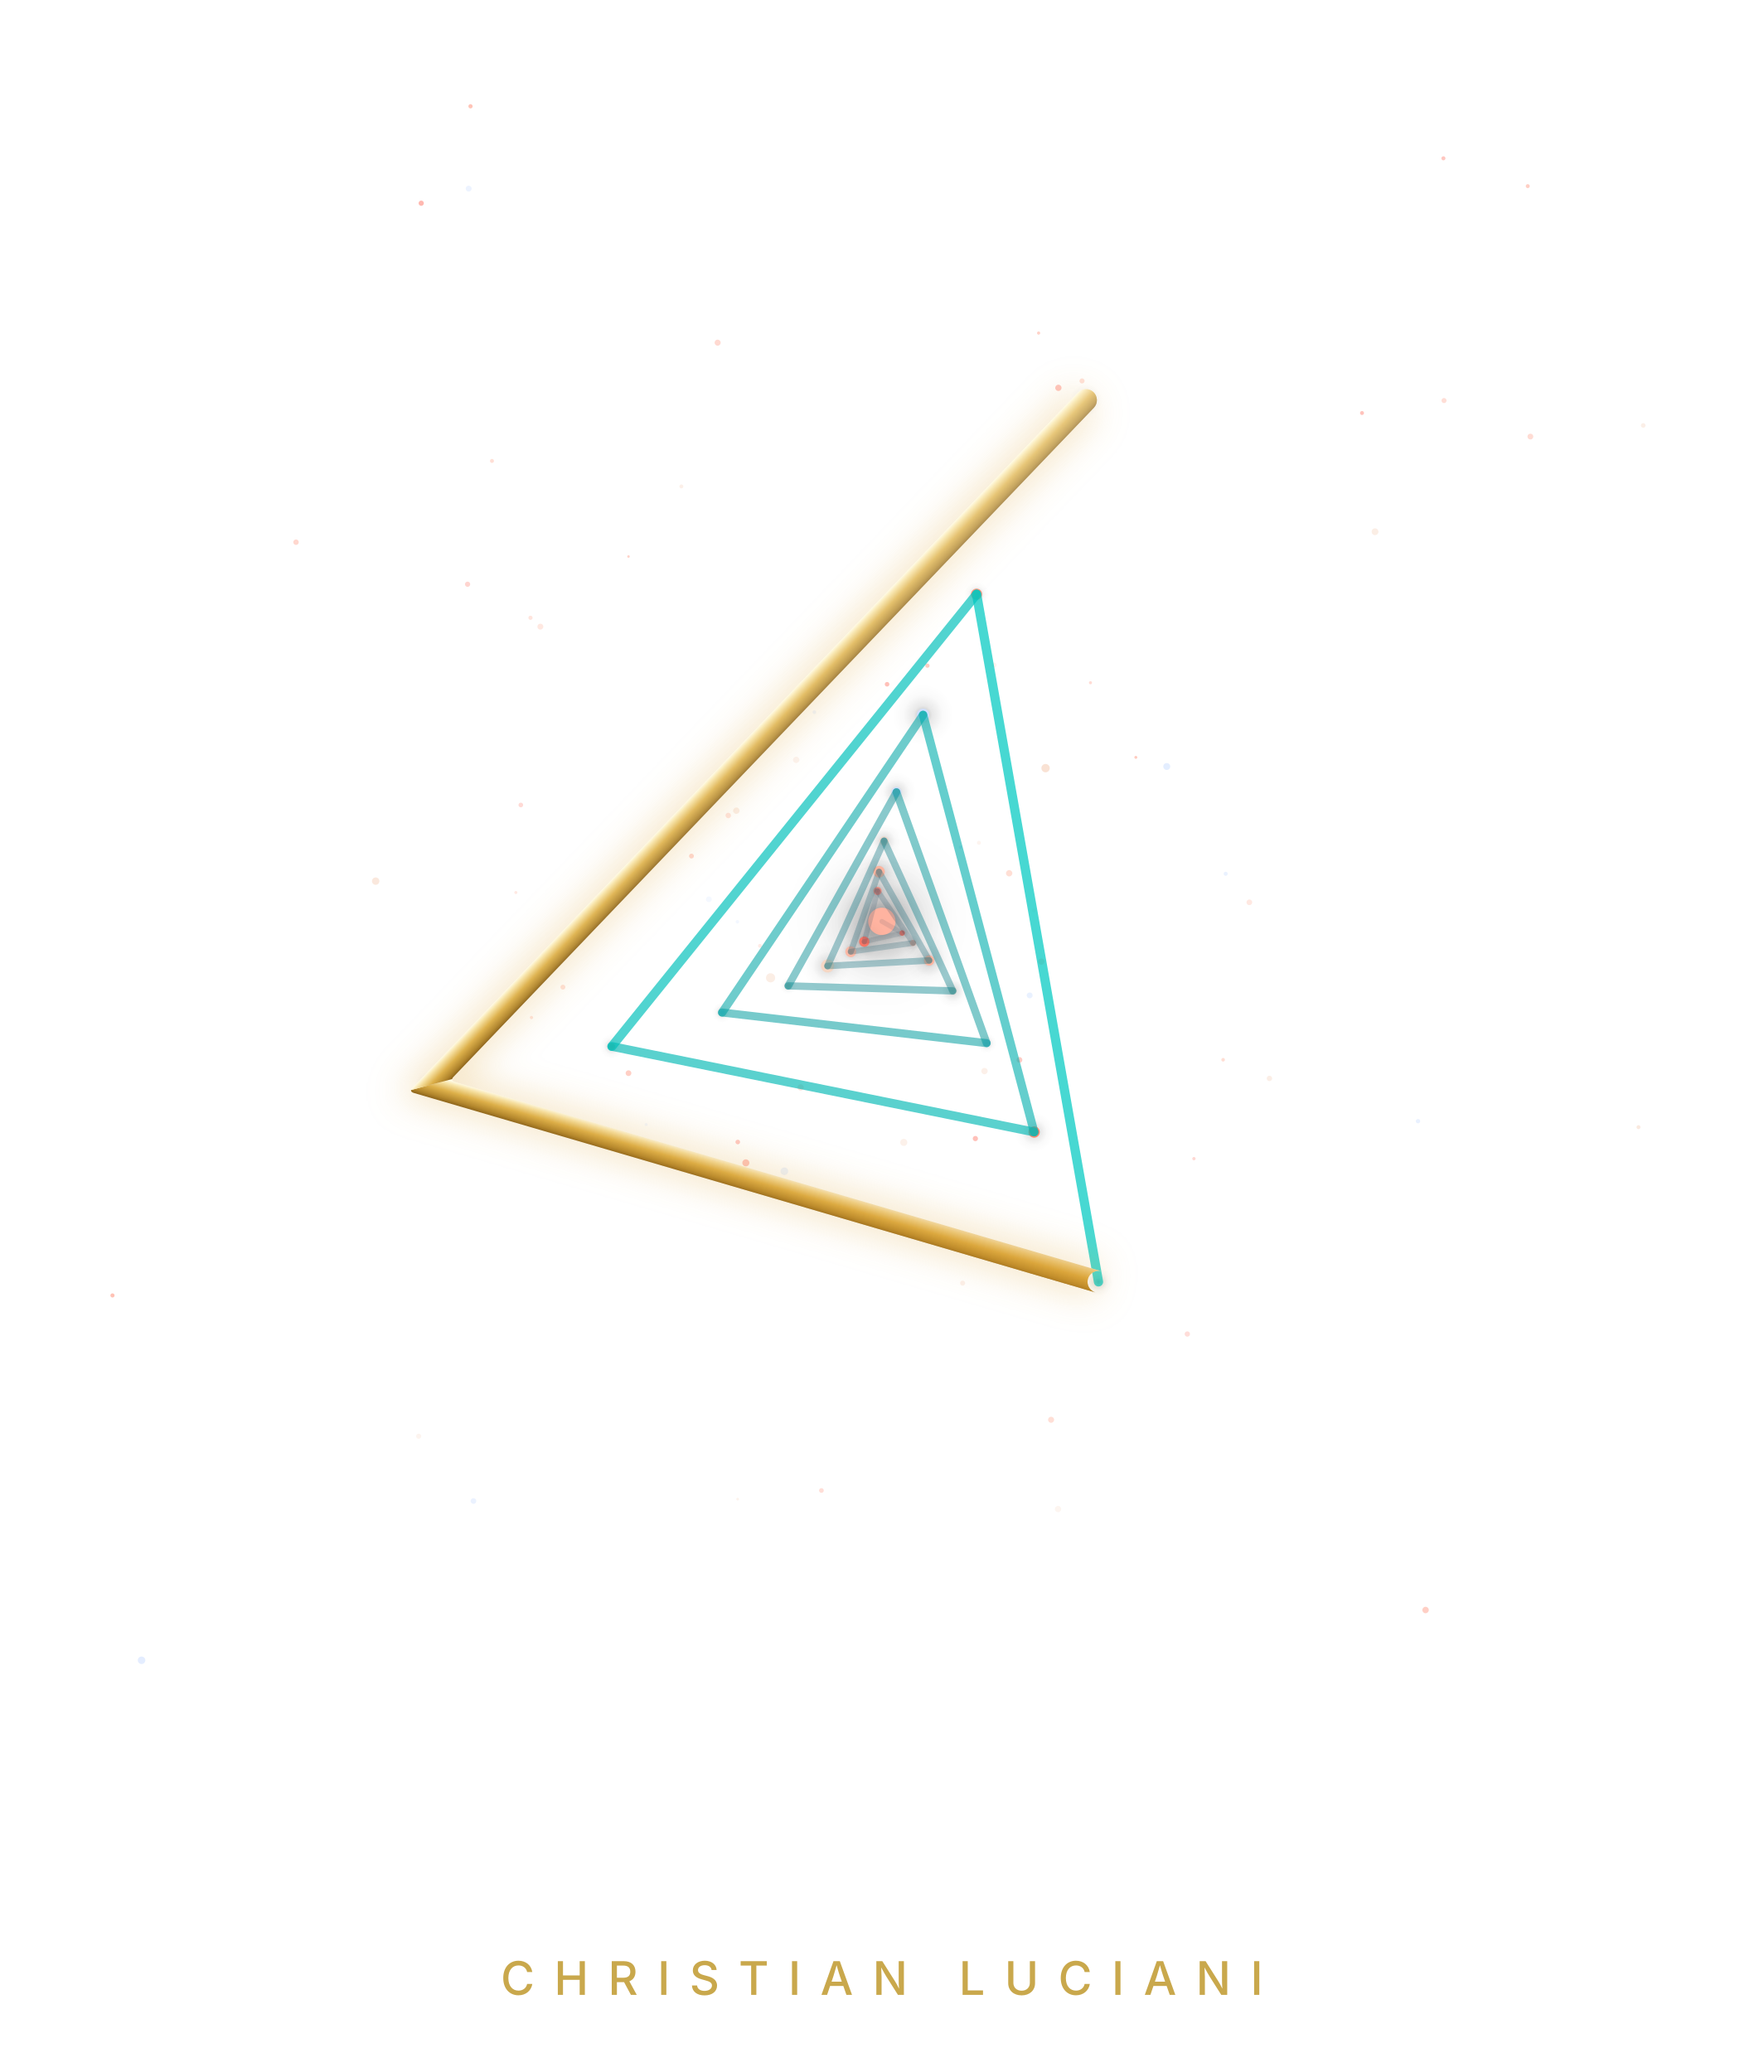
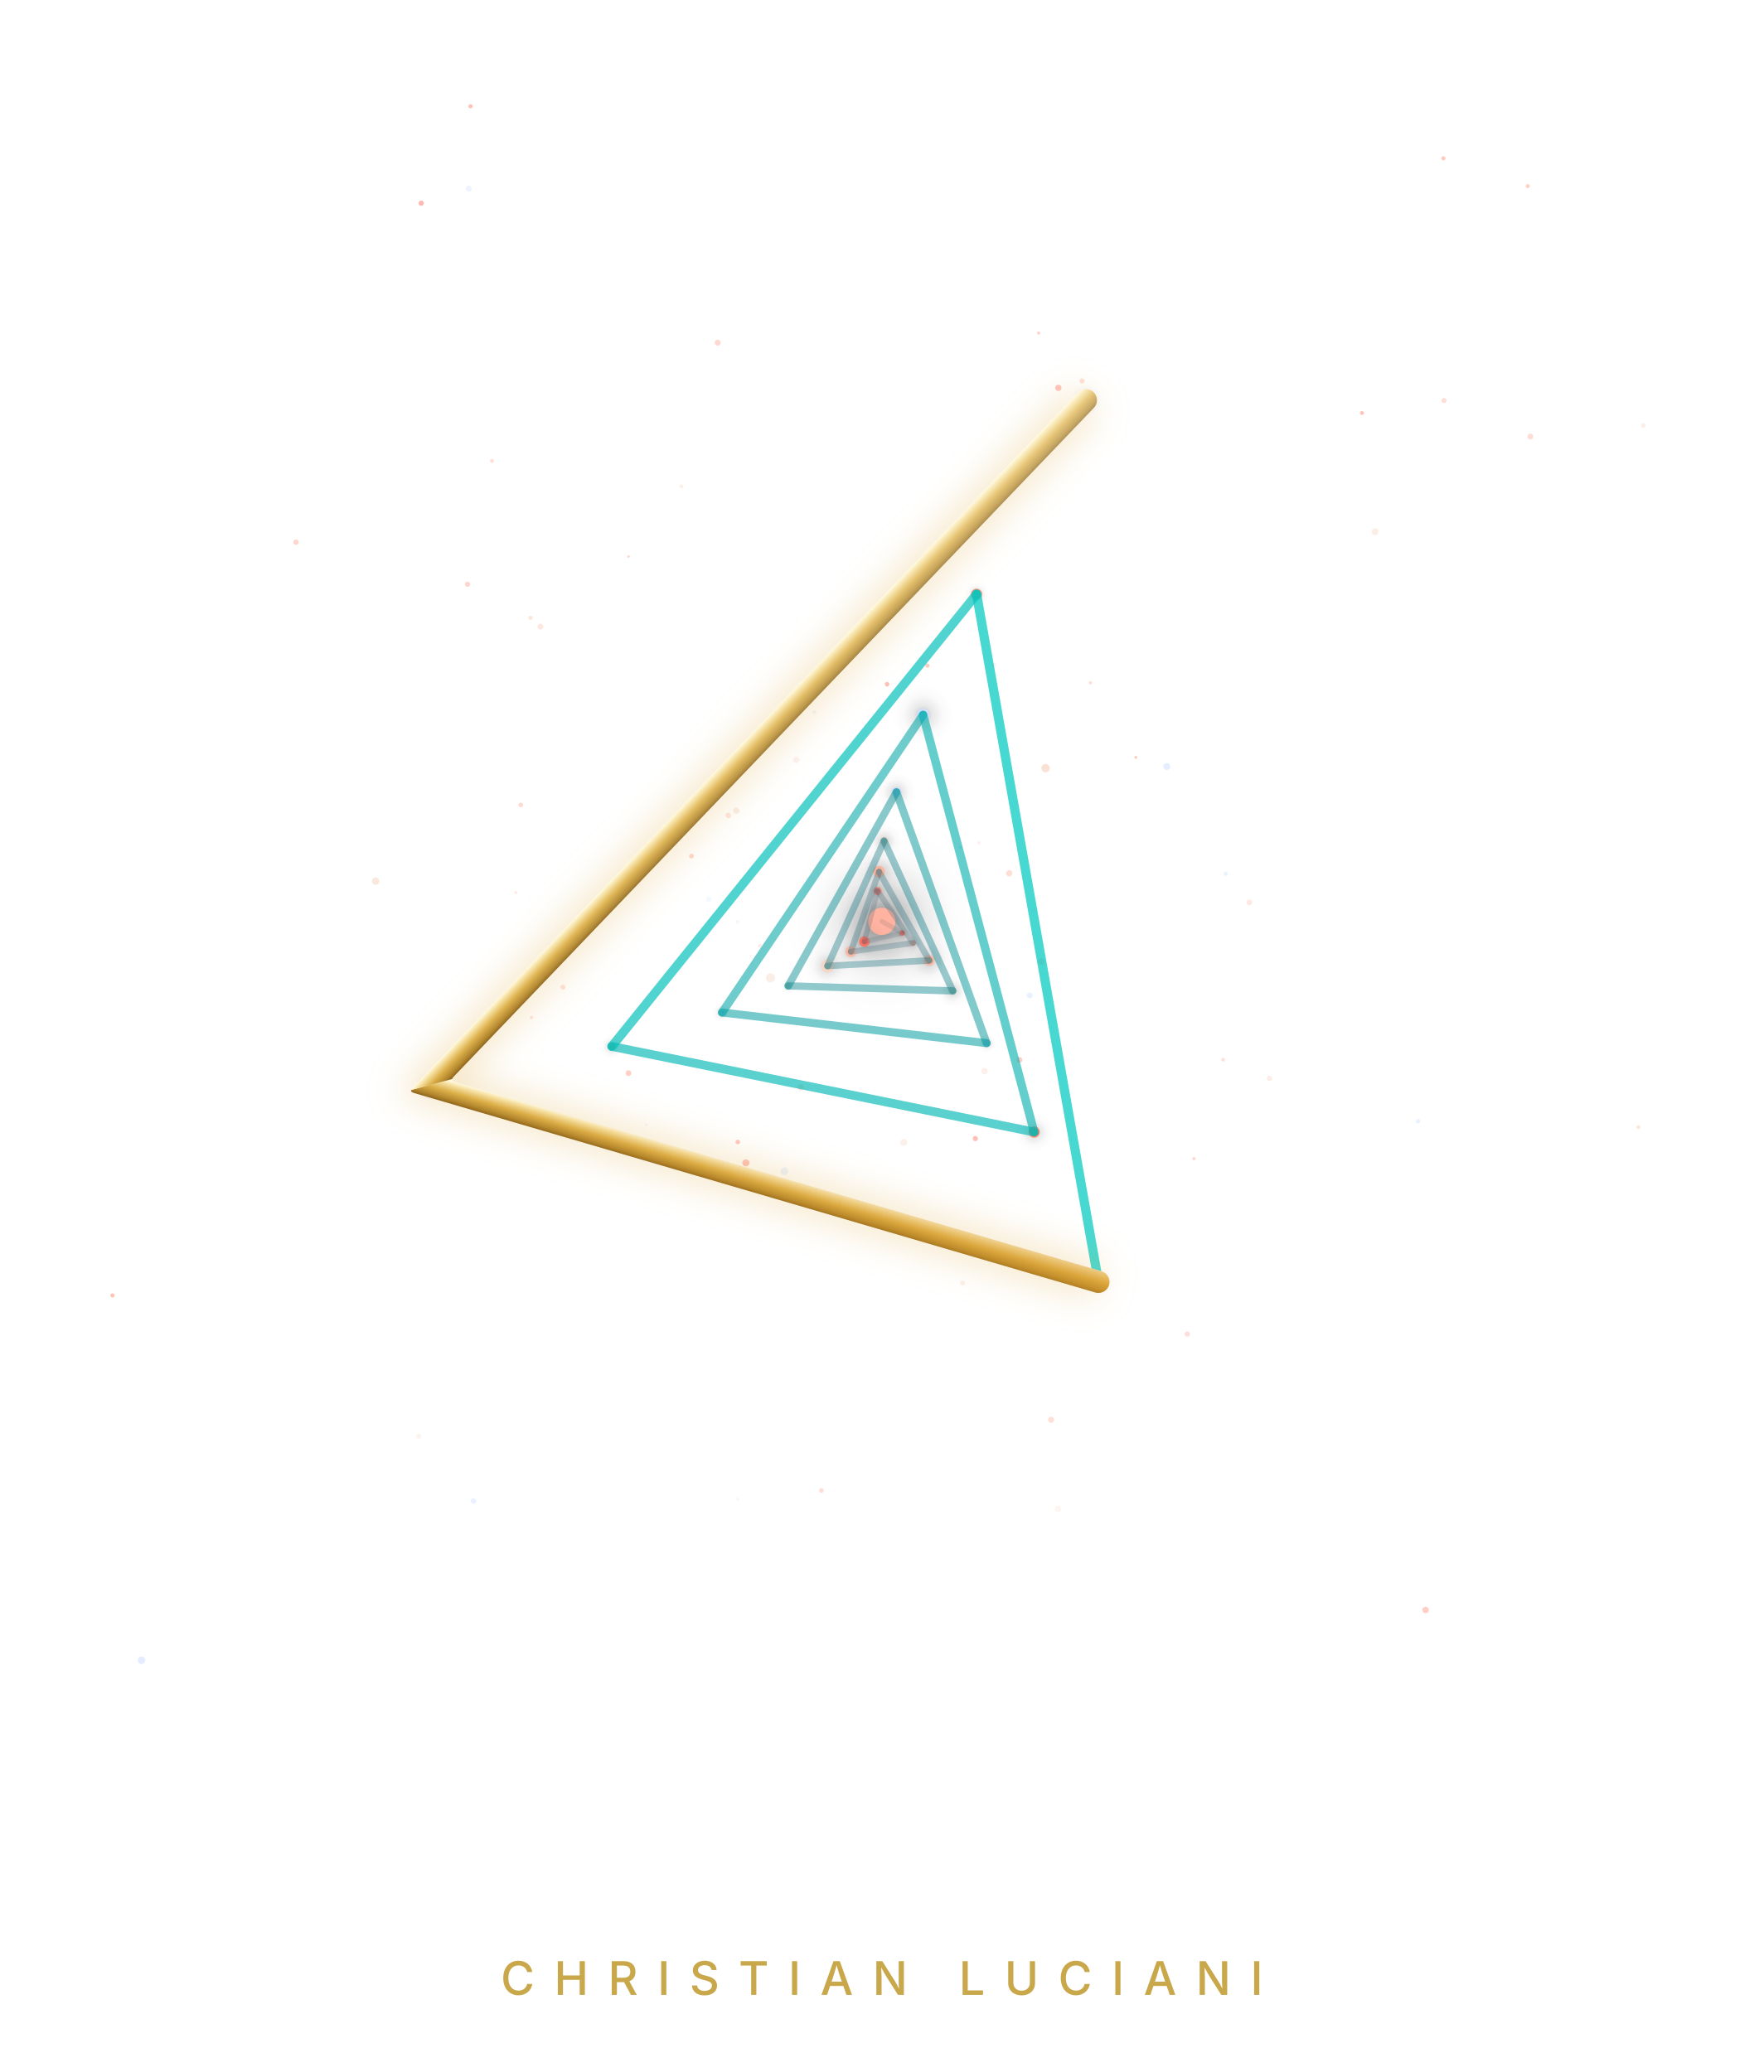
<svg xmlns="http://www.w3.org/2000/svg" viewBox="0 0 800 940" width="800" height="940" role="img" aria-label="Logo: triángulo espiral de conocimiento con nodos en cada vértice y una C final de Christian">
  <defs>
    <radialGradient id="halo-star" cx="50%" cy="50%" r="50%">
      <stop offset="0%" stop-color="currentColor" stop-opacity="0.28" />
      <stop offset="30%" stop-color="currentColor" stop-opacity="0.09" />
      <stop offset="65%" stop-color="currentColor" stop-opacity="0.02" />
      <stop offset="100%" stop-color="currentColor" stop-opacity="0" />
    </radialGradient>
    <radialGradient id="halo-nova" cx="50%" cy="50%" r="50%">
      <stop offset="0%" stop-color="currentColor" stop-opacity="0.16" />
      <stop offset="40%" stop-color="currentColor" stop-opacity="0.05" />
      <stop offset="75%" stop-color="currentColor" stop-opacity="0.01" />
      <stop offset="100%" stop-color="currentColor" stop-opacity="0" />
    </radialGradient>
    <filter id="halo-blur" x="-80%" y="-80%" width="260%" height="260%">
      <feGaussianBlur stdDeviation="8" />
    </filter>
  </defs>
  <defs>
    <linearGradient id="c-perp-1" gradientUnits="userSpaceOnUse" x1="499.67" y1="576.74" x2="496.86" y2="586.33">
      <stop offset="0%" stop-color="#fffbe6" />
      <stop offset="16%" stop-color="#f8e4a8" />
      <stop offset="50%" stop-color="#ddb04a" />
      <stop offset="84%" stop-color="#b1852c" />
      <stop offset="100%" stop-color="#8f661c" />
    </linearGradient>
    <linearGradient id="c-perp-2" gradientUnits="userSpaceOnUse" x1="488.93" y1="178.07" x2="496.15" y2="184.98">
      <stop offset="0%" stop-color="#fffbe6" />
      <stop offset="16%" stop-color="#f8e4a8" />
      <stop offset="50%" stop-color="#ddb04a" />
      <stop offset="84%" stop-color="#b1852c" />
      <stop offset="100%" stop-color="#8f661c" />
    </linearGradient>
    <linearGradient id="c-tint-1" gradientUnits="userSpaceOnUse" x1="499.67" y1="576.74" x2="204.08" y2="490.21">
      <stop offset="0%" stop-color="#d99a2b" stop-opacity="0.5" />
      <stop offset="100%" stop-color="#d99a2b" stop-opacity="0" />
    </linearGradient>
    <linearGradient id="c-tint-2" gradientUnits="userSpaceOnUse" x1="204.08" y1="490.21" x2="496.15" y2="184.98">
      <stop offset="0%" stop-color="#fffbe6" stop-opacity="0" />
      <stop offset="100%" stop-color="#fffbe6" stop-opacity="0.32" />
    </linearGradient>
    <clipPath id="c-clip-1">
      <path d="M -964.588 802.335 L 1353.933 182.283 L 1663.958 1341.544 L -654.562 1961.595 Z" />
    </clipPath>
    <clipPath id="c-clip-2">
      <path d="M -964.588 802.335 L 1353.933 182.283 L 1043.907 -976.977 L -1274.613 -356.925 Z" />
    </clipPath>
  </defs>
  <g id="logo-background" data-name="Background">
    <circle cx="245.1" cy="284.29" r="1.352" fill="#ffb49e" opacity="0.31" />
    <circle cx="212.09" cy="265.05" r="1.188" fill="#ff6f5e" opacity="0.292" />
    <circle cx="170.4" cy="399.74" r="1.681" fill="#f6d7c4" opacity="0.567" />
    <circle cx="435.66" cy="384.38" r="0.734" fill="#cfe0ff" opacity="0.533" />
    <circle cx="313.64" cy="388.37" r="1.1" fill="#ff8a70" opacity="0.347" />
    <circle cx="436.63" cy="582.11" r="1.141" fill="#f6d7c4" opacity="0.366" />
    <circle cx="694.16" cy="198.06" r="1.318" fill="#ff8a70" opacity="0.304" />
    <circle cx="554.79" cy="480.78" r="0.818" fill="#ffb49e" opacity="0.439" />
    <circle cx="743.2" cy="511.36" r="0.893" fill="#f6d7c4" opacity="0.544" />
    <circle cx="51.02" cy="587.7" r="0.943" fill="#ff8a70" opacity="0.518" />
    <circle cx="480.07" cy="175.95" r="1.426" fill="#ff6f5e" opacity="0.405" />
    <circle cx="241.07" cy="461.62" r="0.741" fill="#ffb49e" opacity="0.358" />
    <circle cx="223.15" cy="209.11" r="0.903" fill="#ffb49e" opacity="0.423" />
    <circle cx="654.72" cy="71.82" r="0.922" fill="#ff6f5e" opacity="0.388" />
    <circle cx="529.22" cy="347.74" r="1.568" fill="#cfe0ff" opacity="0.562" />
    <circle cx="474.25" cy="348.48" r="1.897" fill="#f6d7c4" opacity="0.722" />
    <circle cx="646.62" cy="730.41" r="1.463" fill="#ff8a70" opacity="0.409" />
    <circle cx="134.27" cy="245.98" r="1.234" fill="#ff8a70" opacity="0.346" />
    <circle cx="692.97" cy="84.44" r="0.903" fill="#ff8a70" opacity="0.41" />
    <circle cx="623.7" cy="241.23" r="1.538" fill="#f6d7c4" opacity="0.437" />
    <circle cx="191.06" cy="92.19" r="1.187" fill="#ff6f5e" opacity="0.491" />
    <circle cx="64.21" cy="753.22" r="1.706" fill="#cfe0ff" opacity="0.569" />
    <circle cx="363.15" cy="493.32" r="1.412" fill="#ffb49e" opacity="0.429" />
    <circle cx="654.99" cy="181.72" r="1.143" fill="#ff8a70" opacity="0.288" />
    <circle cx="338.31" cy="527.55" r="1.596" fill="#ff6f5e" opacity="0.41" />
    <circle cx="213.42" cy="48.22" r="0.965" fill="#ff8a70" opacity="0.502" />
    <circle cx="214.76" cy="680.96" r="1.293" fill="#cfe0ff" opacity="0.42" />
    <circle cx="212.58" cy="85.57" r="1.345" fill="#cfe0ff" opacity="0.385" />
    <circle cx="745.34" cy="193.01" r="1.048" fill="#f6d7c4" opacity="0.411" />
    <circle cx="643.19" cy="508.65" r="0.984" fill="#cfe0ff" opacity="0.468" />
    <circle cx="444.03" cy="382.36" r="0.901" fill="#f6d7c4" opacity="0.264" />
    <circle cx="457.75" cy="396.17" r="1.438" fill="#ffb49e" opacity="0.433" />
    <circle cx="468.95" cy="413.04" r="0.904" fill="#f6d7c4" opacity="0.244" />
    <circle cx="472.35" cy="436.26" r="1.433" fill="#ff8a70" opacity="0.341" />
    <circle cx="467.05" cy="451.58" r="1.344" fill="#cfe0ff" opacity="0.455" />
    <circle cx="462.42" cy="480.85" r="1.306" fill="#ff6f5e" opacity="0.362" />
    <circle cx="446.54" cy="485.92" r="1.441" fill="#f6d7c4" opacity="0.379" />
    <circle cx="442.41" cy="516.53" r="1.191" fill="#ff6f5e" opacity="0.434" />
    <circle cx="409.94" cy="518.27" r="1.605" fill="#f6d7c4" opacity="0.353" />
    <circle cx="355.78" cy="531.35" r="1.722" fill="#cfe0ff" opacity="0.398" />
    <circle cx="334.65" cy="518.1" r="1.045" fill="#ff6f5e" opacity="0.385" />
    <circle cx="293.09" cy="510.17" r="0.703" fill="#cfe0ff" opacity="0.252" />
    <circle cx="285.08" cy="486.86" r="1.305" fill="#ff8a70" opacity="0.407" />
    <circle cx="255.33" cy="447.84" r="1.113" fill="#ffb49e" opacity="0.406" />
    <circle cx="233.98" cy="404.9" r="0.702" fill="#ffb49e" opacity="0.291" />
    <circle cx="236.24" cy="365.2" r="1.056" fill="#ff6f5e" opacity="0.259" />
    <circle cx="240.63" cy="280.27" r="0.959" fill="#ffb49e" opacity="0.346" />
    <circle cx="285.09" cy="252.48" r="0.585" fill="#ff8a70" opacity="0.371" />
    <circle cx="309.07" cy="220.67" r="0.903" fill="#f6d7c4" opacity="0.37" />
    <circle cx="325.51" cy="155.46" r="1.377" fill="#ff8a70" opacity="0.323" />
    <circle cx="471.1" cy="151.1" r="0.727" fill="#ff8a70" opacity="0.385" />
    <circle cx="490.8" cy="172.83" r="1.149" fill="#ffb49e" opacity="0.404" />
    <circle cx="617.79" cy="187.37" r="0.899" fill="#ff6f5e" opacity="0.416" />
    <circle cx="349.52" cy="443.61" r="2.081" fill="#f6d7c4" opacity="0.436" />
    <circle cx="344.69" cy="429.09" r="0.864" fill="#ffb49e" opacity="0.262" />
    <circle cx="334.48" cy="418.19" r="0.799" fill="#cfe0ff" opacity="0.259" />
    <circle cx="321.53" cy="407.97" r="1.32" fill="#cfe0ff" opacity="0.231" />
    <circle cx="330.33" cy="369.96" r="1.236" fill="#ff8a70" opacity="0.234" />
    <circle cx="333.99" cy="367.78" r="1.458" fill="#f6d7c4" opacity="0.438" />
    <circle cx="361.13" cy="344.72" r="1.437" fill="#f6d7c4" opacity="0.293" />
    <circle cx="369.37" cy="323.1" r="0.829" fill="#cfe0ff" opacity="0.338" />
    <circle cx="402.37" cy="310.43" r="1.044" fill="#ff6f5e" opacity="0.436" />
    <circle cx="420.67" cy="302" r="0.972" fill="#ff8a70" opacity="0.419" />
    <circle cx="450.93" cy="301.71" r="1.112" fill="#f6d7c4" opacity="0.267" />
    <circle cx="494.63" cy="309.74" r="0.707" fill="#ff8a70" opacity="0.303" />
    <circle cx="515.2" cy="343.59" r="0.666" fill="#ff8a70" opacity="0.447" />
    <circle cx="555.96" cy="396.41" r="0.927" fill="#cfe0ff" opacity="0.435" />
    <circle cx="566.69" cy="409.36" r="1.293" fill="#ffb49e" opacity="0.308" />
    <circle cx="575.8" cy="489.24" r="1.232" fill="#f6d7c4" opacity="0.42" />
    <circle cx="541.55" cy="525.64" r="0.75" fill="#ff6f5e" opacity="0.272" />
    <circle cx="538.55" cy="605.2" r="1.208" fill="#ff6f5e" opacity="0.238" />
    <circle cx="476.76" cy="644.1" r="1.374" fill="#ffb49e" opacity="0.423" />
    <circle cx="479.91" cy="684.61" r="1.422" fill="#f6d7c4" opacity="0.261" />
    <circle cx="372.59" cy="676.19" r="1.067" fill="#ff8a70" opacity="0.283" />
    <circle cx="334.6" cy="680.11" r="0.632" fill="#f6d7c4" opacity="0.305" />
    <circle cx="189.9" cy="651.58" r="1.162" fill="#f6d7c4" opacity="0.266" />
  </g>
  <g id="logo-star-0" data-name="star 0">
    <circle cx="400" cy="418" r="44.8" fill="url(#halo-nova)" color="#ffb3a0" />
    <circle cx="400" cy="418" r="26.6" fill="url(#halo-nova)" color="#ffb3a0" />
    <circle cx="400" cy="418" r="31" fill="url(#halo-star)" color="#ffb3a0" />
    <circle cx="400" cy="418" r="6.2" fill="#ffb3a0" opacity="1" />
  </g>
  <g id="logo-star-1" data-name="star 1">
    <circle cx="409.22" cy="423.3" r="4.55" fill="url(#halo-star)" color="#ff6f5e" />
    <circle cx="409.22" cy="423.3" r="1.27" fill="#ff6f5e" opacity="0.79" />
  </g>
  <g id="logo-star-2" data-name="star 2">
    <circle cx="392.03" cy="427.2" r="10.42" fill="url(#halo-star)" color="#ff6f5e" />
    <circle cx="392.03" cy="427.2" r="2.32" fill="#ff6f5e" opacity="0.92" />
  </g>
  <g id="logo-star-3" data-name="star 3">
    <circle cx="398.03" cy="404.21" r="5.58" fill="url(#halo-star)" color="#ff6f5e" />
    <circle cx="398.03" cy="404.21" r="1.86" fill="#ff6f5e" opacity="0.64" />
  </g>
  <g id="logo-star-4" data-name="star 4">
    <circle cx="414.14" cy="427.8" r="5.51" fill="url(#halo-star)" color="#ffb49e" />
    <circle cx="414.14" cy="427.8" r="1.41" fill="#ffb49e" opacity="0.76" />
  </g>
  <g id="logo-star-5" data-name="star 5">
    <circle cx="385.9" cy="431.75" r="5.95" fill="url(#halo-star)" color="#ffb49e" />
    <circle cx="385.9" cy="431.75" r="2.46" fill="#ffb49e" opacity="0.89" />
  </g>
  <g id="logo-star-6" data-name="star 6">
    <circle cx="398.71" cy="395.49" r="10.23" fill="url(#halo-star)" color="#ffb49e" />
    <circle cx="398.71" cy="395.49" r="2.61" fill="#ffb49e" opacity="1" />
  </g>
  <g id="logo-star-7" data-name="star 7">
    <circle cx="421.45" cy="435.74" r="11.07" fill="url(#halo-star)" color="#ffb49e" />
    <circle cx="421.45" cy="435.74" r="2.32" fill="#ffb49e" opacity="1" />
  </g>
  <g id="logo-star-8" data-name="star 8">
    <circle cx="375.38" cy="438.23" r="10.07" fill="url(#halo-star)" color="#f6d7c4" />
    <circle cx="375.38" cy="438.23" r="2.97" fill="#f6d7c4" opacity="1" />
  </g>
  <g id="logo-star-9" data-name="star 9">
    <circle cx="401.01" cy="381.54" r="7.81" fill="url(#halo-star)" color="#f6d7c4" />
    <circle cx="401.01" cy="381.54" r="2.14" fill="#f6d7c4" opacity="0.58" />
  </g>
  <g id="logo-star-10" data-name="star 10">
    <circle cx="432.16" cy="449.54" r="7.66" fill="url(#halo-star)" color="#f6d7c4" />
    <circle cx="432.16" cy="449.54" r="1.68" fill="#f6d7c4" opacity="0.7" />
  </g>
  <g id="logo-star-11" data-name="star 11">
    <circle cx="357.54" cy="447.25" r="3.78" fill="url(#halo-star)" color="#f6d7c4" />
    <circle cx="357.54" cy="447.25" r="1.23" fill="#f6d7c4" opacity="0.82" />
  </g>
  <g id="logo-star-12" data-name="star 12">
    <circle cx="406.62" cy="359.35" r="9.03" fill="url(#halo-star)" color="#cfe0ff" />
    <circle cx="406.62" cy="359.35" r="2.27" fill="#cfe0ff" opacity="0.95" />
  </g>
  <g id="logo-star-13" data-name="star 13">
    <circle cx="447.53" cy="473.24" r="4.53" fill="url(#halo-star)" color="#cfe0ff" />
    <circle cx="447.53" cy="473.24" r="1.82" fill="#cfe0ff" opacity="0.67" />
  </g>
  <g id="logo-star-14" data-name="star 14">
    <circle cx="327.54" cy="459.34" r="4.62" fill="url(#halo-star)" color="#cfe0ff" />
    <circle cx="327.54" cy="459.34" r="1.36" fill="#cfe0ff" opacity="0.79" />
  </g>
  <g id="logo-star-15" data-name="star 15">
    <circle cx="418.7" cy="324.35" r="13.82" fill="url(#halo-star)" color="#cfe0ff" />
    <circle cx="418.7" cy="324.35" r="2.86" fill="#cfe0ff" opacity="1" />
  </g>
  <g id="logo-star-16" data-name="star 16">
    <circle cx="469.07" cy="513.57" r="8.89" fill="url(#halo-star)" color="#ff8a70" />
    <circle cx="469.07" cy="513.57" r="2.57" fill="#ff8a70" opacity="1" />
  </g>
  <g id="logo-star-17" data-name="star 17">
    <circle cx="277.52" cy="474.73" r="5.58" fill="url(#halo-star)" color="#ff8a70" />
    <circle cx="277.52" cy="474.73" r="1.5" fill="#ff8a70" opacity="0.76" />
  </g>
  <g id="logo-star-18" data-name="star 18">
    <circle cx="442.97" cy="269.58" r="5.67" fill="url(#halo-star)" color="#ff8a70" />
    <circle cx="442.97" cy="269.58" r="2.54" fill="#ff8a70" opacity="0.88" />
  </g>
  <g id="logo-star-19" data-name="star 19">
    <circle cx="498.26" cy="581.54" r="6.56" fill="url(#halo-star)" color="#ff8a70" />
  </g>
  <g id="logo-star-20" data-name="star 20">
    <circle cx="194.78" cy="492.7" r="6.6" fill="url(#halo-star)" color="#ff6f5e" />
  </g>
  <g id="logo-star-21" data-name="star 21">
    <circle cx="492.54" cy="181.52" r="7.36" fill="url(#halo-star)" color="#ff6f5e" />
  </g>
  <g id="logo-spiral" data-name="Spiral" stroke-linecap="round" fill="none">
    <line x1="400" y1="418" x2="409.22" y2="423.3" stroke="rgb(22,50,79)" stroke-width="2.2" opacity="0.1" />
    <line x1="409.22" y1="423.3" x2="392.03" y2="427.2" stroke="rgb(21,58,85)" stroke-width="2.311" opacity="0.134" />
    <line x1="392.03" y1="427.2" x2="398.03" y2="404.21" stroke="rgb(20,67,92)" stroke-width="2.422" opacity="0.169" />
    <line x1="398.03" y1="404.21" x2="414.14" y2="427.8" stroke="rgb(18,75,98)" stroke-width="2.533" opacity="0.203" />
    <line x1="414.14" y1="427.8" x2="385.9" y2="431.75" stroke="rgb(17,84,104)" stroke-width="2.644" opacity="0.238" />
    <line x1="385.9" y1="431.75" x2="398.71" y2="395.49" stroke="rgb(16,92,110)" stroke-width="2.756" opacity="0.272" />
    <line x1="398.71" y1="395.49" x2="421.45" y2="435.74" stroke="rgb(15,100,117)" stroke-width="2.867" opacity="0.307" />
    <line x1="421.45" y1="435.74" x2="375.38" y2="438.23" stroke="rgb(13,109,123)" stroke-width="2.978" opacity="0.341" />
    <line x1="375.38" y1="438.23" x2="401.01" y2="381.54" stroke="rgb(12,117,129)" stroke-width="3.089" opacity="0.376" />
    <line x1="401.01" y1="381.54" x2="432.16" y2="449.54" stroke="rgb(11,126,136)" stroke-width="3.2" opacity="0.41" />
    <line x1="432.16" y1="449.54" x2="357.54" y2="447.25" stroke="rgb(10,134,142)" stroke-width="3.311" opacity="0.444" />
    <line x1="357.54" y1="447.25" x2="406.62" y2="359.35" stroke="rgb(9,142,148)" stroke-width="3.422" opacity="0.479" />
    <line x1="406.62" y1="359.35" x2="447.53" y2="473.24" stroke="rgb(7,151,154)" stroke-width="3.533" opacity="0.513" />
    <line x1="447.53" y1="473.24" x2="327.54" y2="459.34" stroke="rgb(6,159,161)" stroke-width="3.644" opacity="0.548" />
    <line x1="327.54" y1="459.34" x2="418.7" y2="324.35" stroke="rgb(5,167,167)" stroke-width="3.756" opacity="0.582" />
    <line x1="418.7" y1="324.35" x2="469.07" y2="513.57" stroke="rgb(4,176,173)" stroke-width="3.867" opacity="0.617" />
    <line x1="469.07" y1="513.57" x2="277.52" y2="474.73" stroke="rgb(2,184,179)" stroke-width="3.978" opacity="0.651" />
    <line x1="277.52" y1="474.73" x2="442.97" y2="269.58" stroke="rgb(1,193,186)" stroke-width="4.089" opacity="0.686" />
    <line x1="442.97" y1="269.58" x2="498.26" y2="581.54" stroke="rgb(0,201,192)" stroke-width="4.2" opacity="0.72" />
  </g>
  <path d="M 498.262 581.535 L 194.776 492.696 L 492.54 181.524" stroke="#dfa637" stroke-width="16" opacity="0.28" fill="none" filter="url(#halo-blur)" />
  <g id="logo-c-triespiral" data-name="C TriSpiral">
    <g clip-path="url(#c-clip-1)">
-       <path d="M 499.667 576.737 L 206.38 490.883 Q 204.076 490.208 205.736 488.474 L 496.153 184.981 A 5 5 0 0 0 488.928 178.067 L 187.134 493.449 Q 185.475 495.183 187.779 495.857 L 496.857 586.334 A 5 5 0 0 1 499.667 576.737 Z" fill="url(#c-perp-1)" />
-       <path d="M 499.667 576.737 L 206.38 490.883 Q 204.076 490.208 205.736 488.474 L 496.153 184.981 A 5 5 0 0 0 488.928 178.067 L 187.134 493.449 Q 185.475 495.183 187.779 495.857 L 496.857 586.334 A 5 5 0 0 1 499.667 576.737 Z" fill="url(#c-tint-1)" />
+       <path d="M 499.667 576.737 L 206.38 490.883 Q 204.076 490.208 205.736 488.474 L 496.153 184.981 A 5 5 0 0 0 488.928 178.067 L 187.134 493.449 Q 185.475 495.183 187.779 495.857 L 496.857 586.334 A 5 5 0 0 0 499.667 576.737 Z" fill="url(#c-perp-1)" />
+       <path d="M 499.667 576.737 L 206.38 490.883 Q 204.076 490.208 205.736 488.474 L 496.153 184.981 A 5 5 0 0 0 488.928 178.067 L 187.134 493.449 Q 185.475 495.183 187.779 495.857 L 496.857 586.334 A 5 5 0 0 0 499.667 576.737 Z" fill="url(#c-tint-1)" />
    </g>
    <g clip-path="url(#c-clip-2)">
-       <path d="M 499.667 576.737 L 206.38 490.883 Q 204.076 490.208 205.736 488.474 L 496.153 184.981 A 5 5 0 0 0 488.928 178.067 L 187.134 493.449 Q 185.475 495.183 187.779 495.857 L 496.857 586.334 A 5 5 0 0 1 499.667 576.737 Z" fill="url(#c-perp-2)" />
-       <path d="M 499.667 576.737 L 206.38 490.883 Q 204.076 490.208 205.736 488.474 L 496.153 184.981 A 5 5 0 0 0 488.928 178.067 L 187.134 493.449 Q 185.475 495.183 187.779 495.857 L 496.857 586.334 A 5 5 0 0 1 499.667 576.737 Z" fill="url(#c-tint-2)" />
+       <path d="M 499.667 576.737 L 206.38 490.883 Q 204.076 490.208 205.736 488.474 L 496.153 184.981 A 5 5 0 0 0 488.928 178.067 L 187.134 493.449 Q 185.475 495.183 187.779 495.857 L 496.857 586.334 A 5 5 0 0 0 499.667 576.737 Z" fill="url(#c-perp-2)" />
+       <path d="M 499.667 576.737 L 206.38 490.883 Q 204.076 490.208 205.736 488.474 L 496.153 184.981 A 5 5 0 0 0 488.928 178.067 L 187.134 493.449 Q 185.475 495.183 187.779 495.857 L 496.857 586.334 A 5 5 0 0 0 499.667 576.737 Z" fill="url(#c-tint-2)" />
    </g>
  </g>
  <g id="logo-typography" data-name="Typography" font-family="ui-sans-serif,system-ui,-apple-system,'Segoe UI',sans-serif" font-size="21" font-weight="500" fill="#c9a84c" letter-spacing="8.82">
    <text x="400" y="905" text-anchor="middle">CHRISTIAN LUCIANI</text>
  </g>
</svg>
